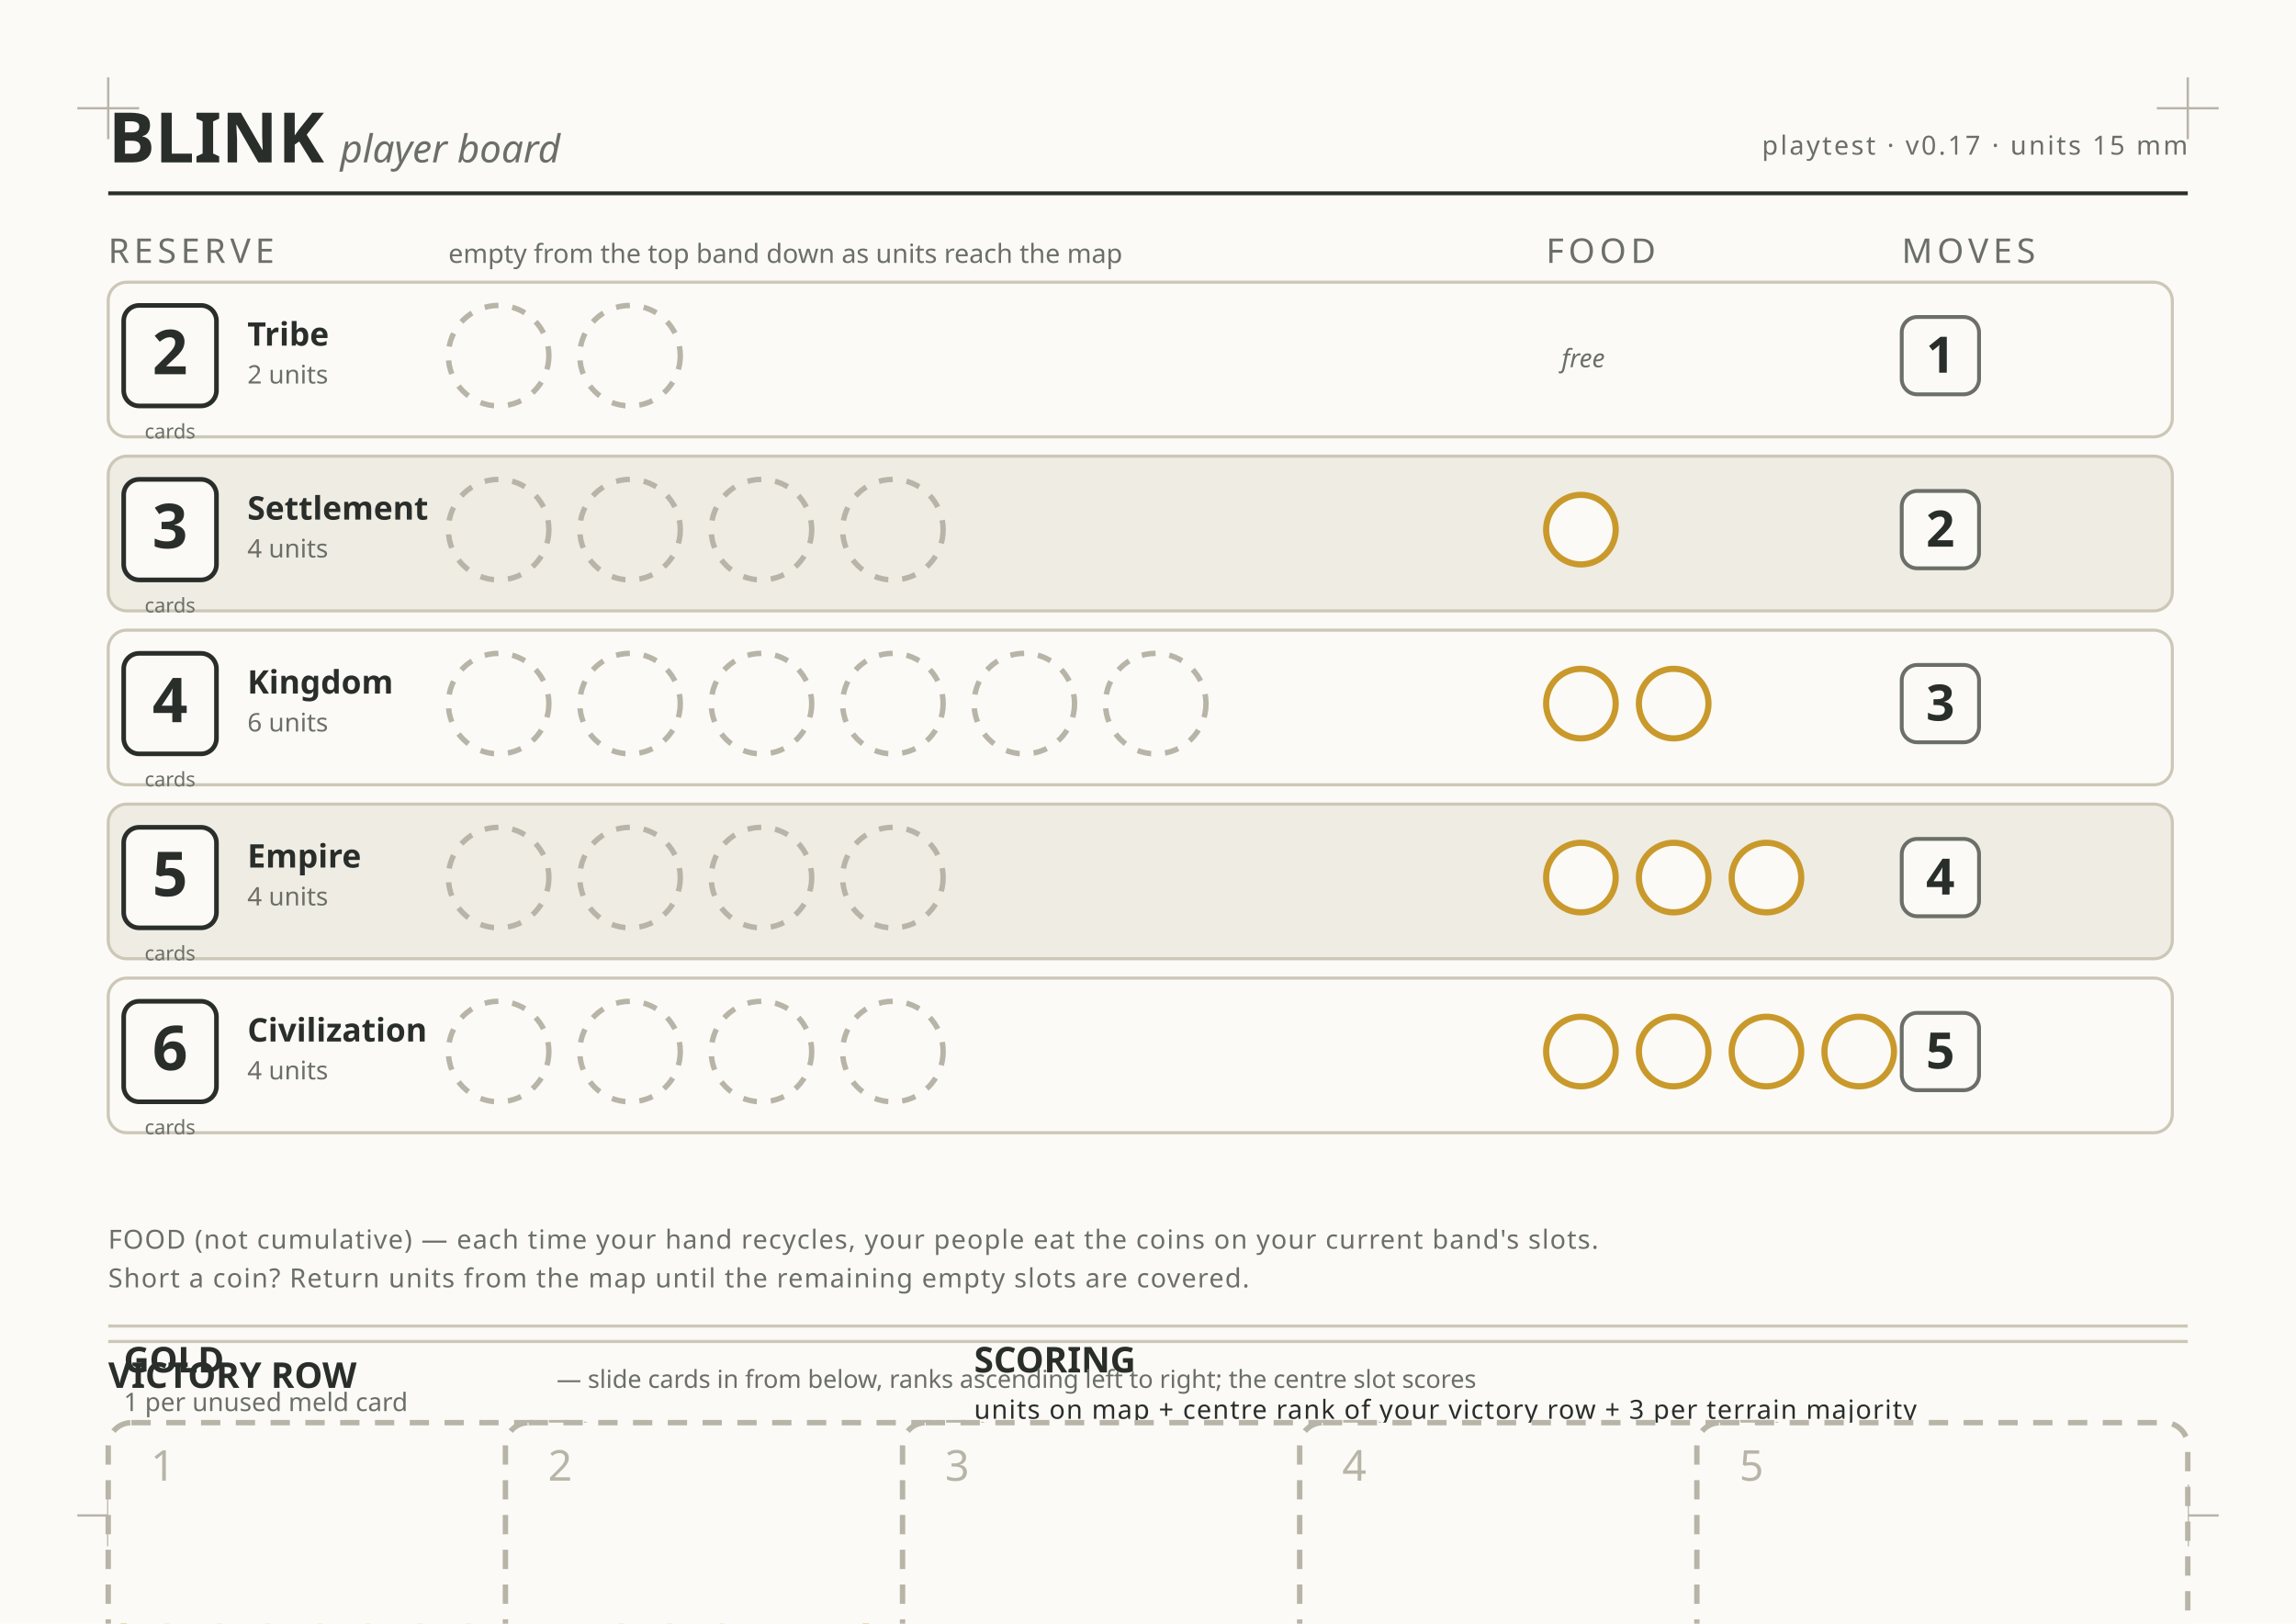
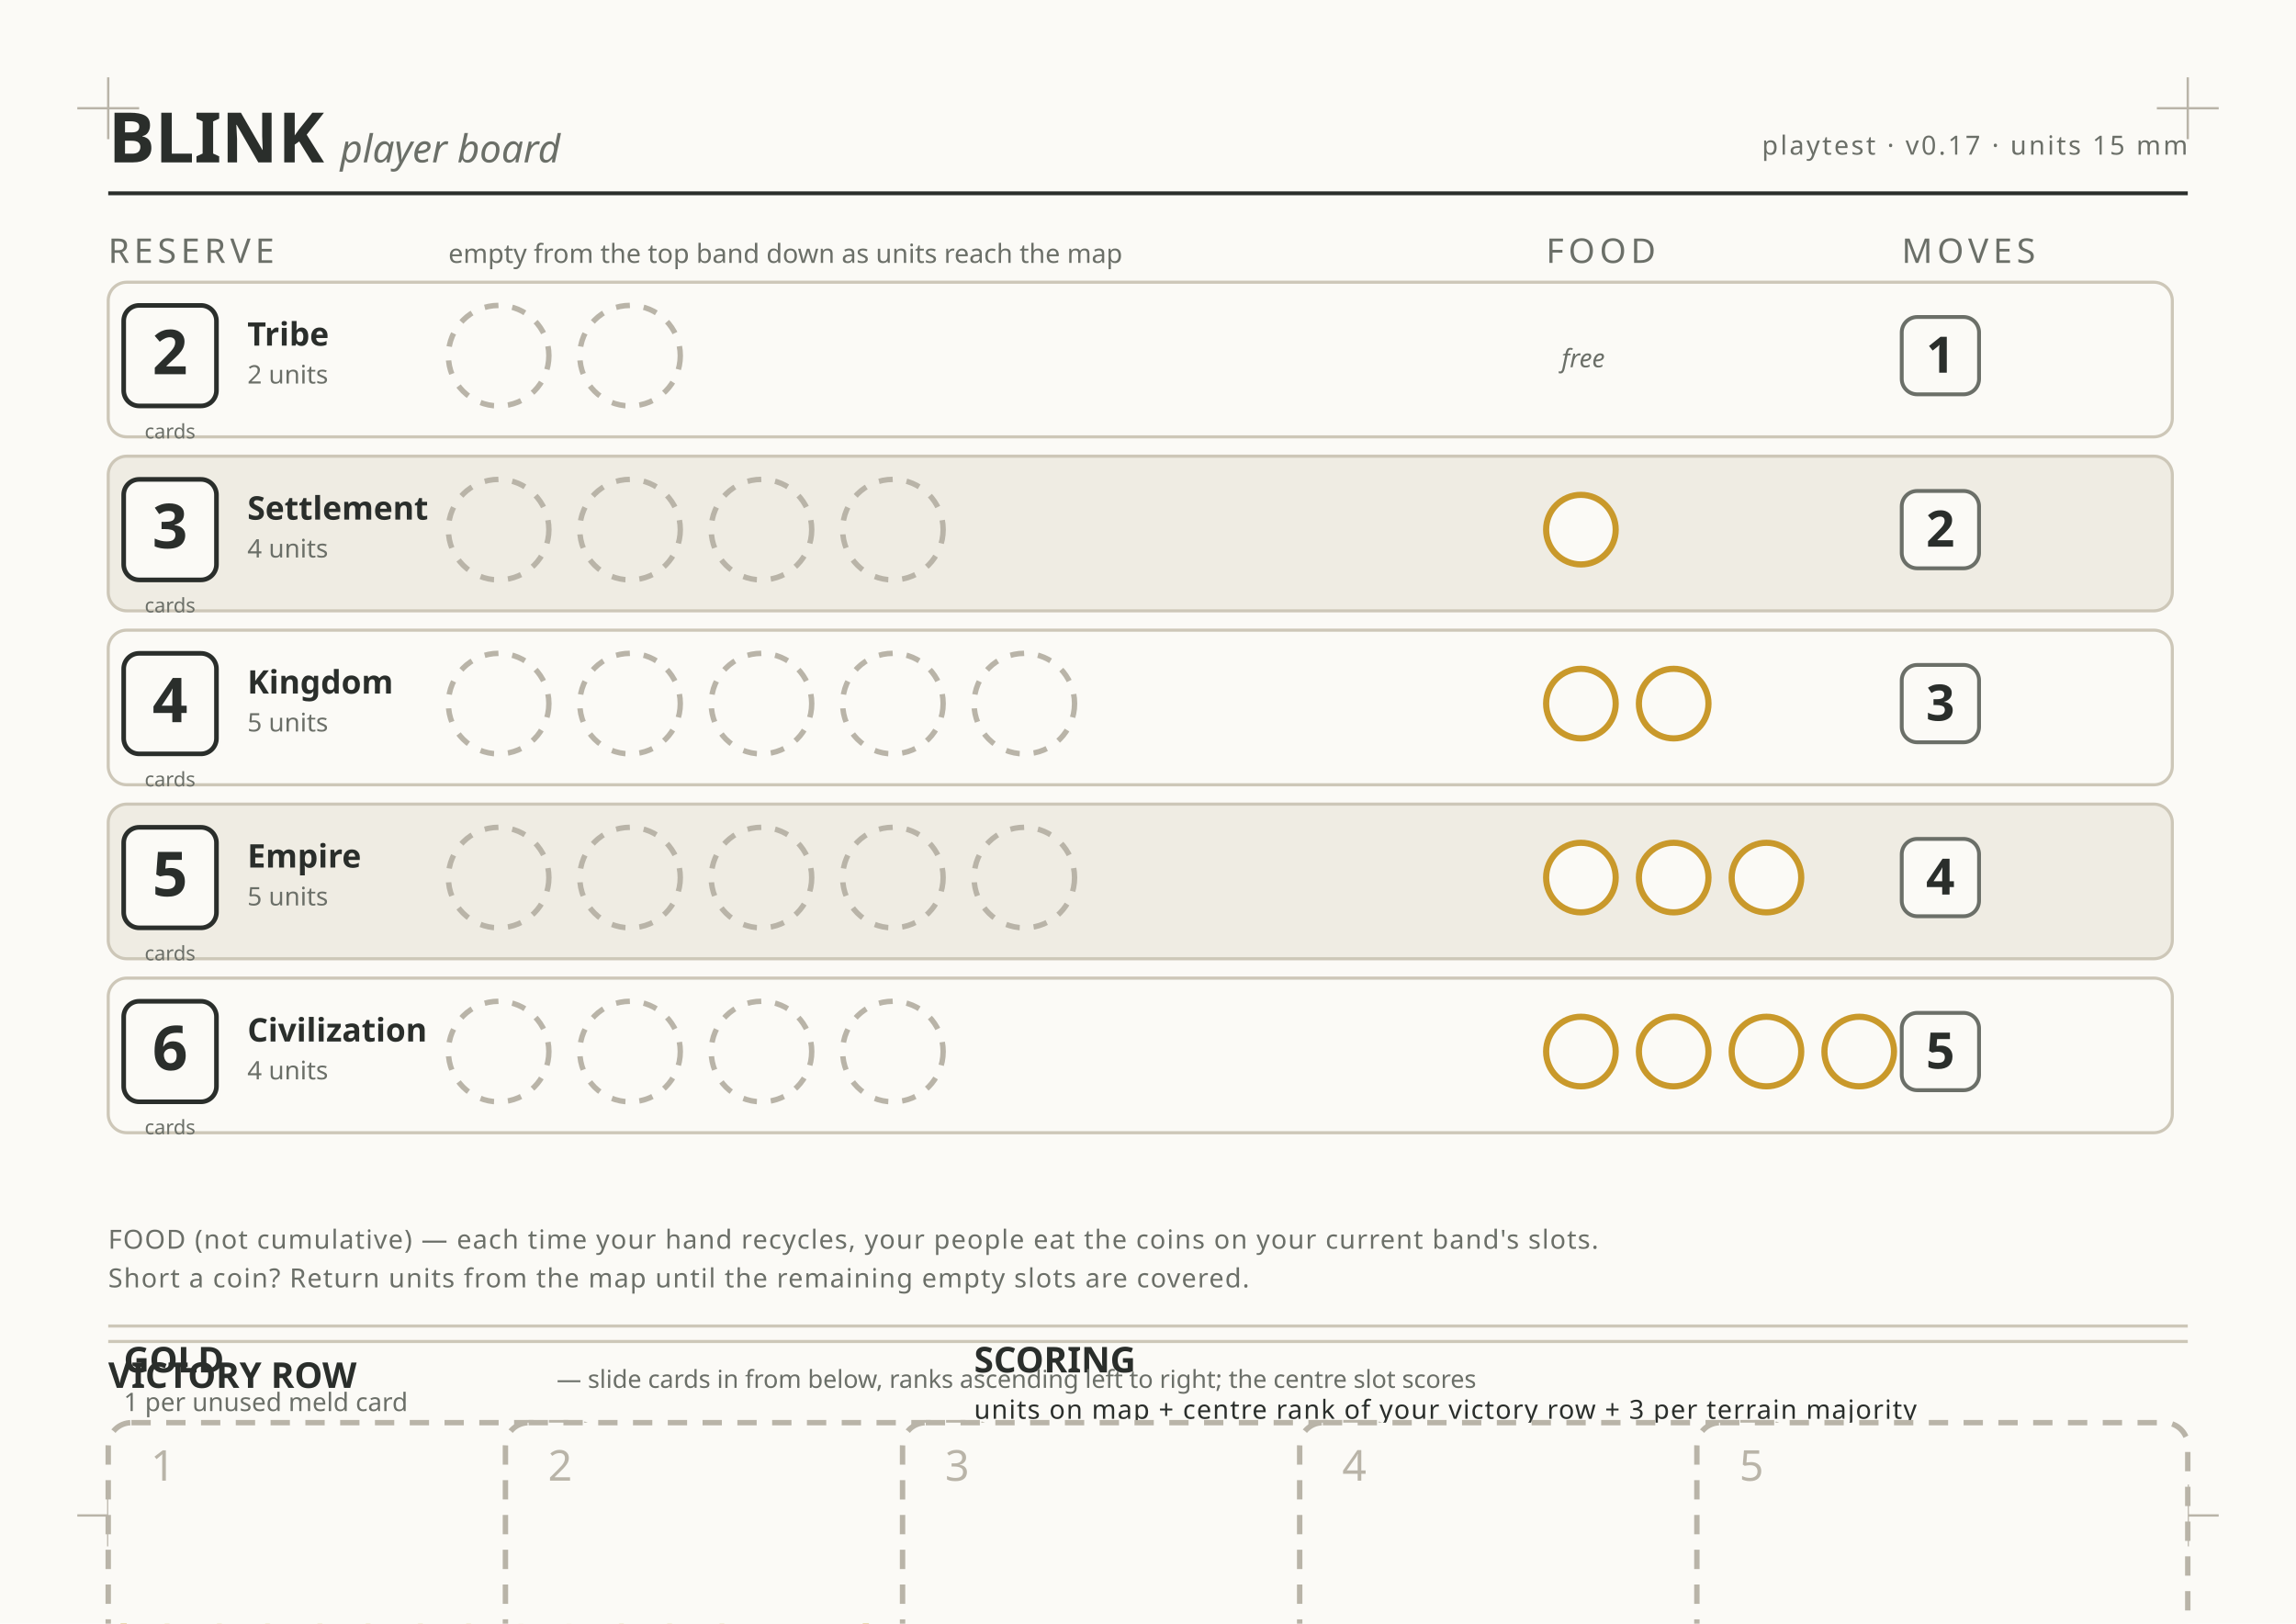
<svg xmlns="http://www.w3.org/2000/svg" width="297.0mm" height="210.0mm" viewBox="0 0 297.0 210.0">
  <rect width="297.0" height="210.0" fill="#FBFAF6" />
  <path d="M10.0 14.0 h8 M14.0 10.0 v8" stroke="#B9B4A8" stroke-width="0.3" />
  <path d="M279.0 14.0 h8 M283.0 10.0 v8" stroke="#B9B4A8" stroke-width="0.3" />
  <path d="M10.0 196.0 h8 M14.0 192.0 v8" stroke="#B9B4A8" stroke-width="0.3" />
  <path d="M279.0 196.0 h8 M283.0 192.0 v8" stroke="#B9B4A8" stroke-width="0.3" />
  <text x="14.00" y="21.00" font-family="IBM Plex Sans" font-size="9" fill="#2A2E2B" text-anchor="start" font-weight="600" letter-spacing="0" style="">BLINK</text>
  <text x="44.00" y="21.00" font-family="IBM Plex Sans" font-size="5" fill="#6B6F68" text-anchor="start" font-weight="400" letter-spacing="0" style="font-style:italic">player board</text>
  <text x="283.00" y="20.00" font-family="IBM Plex Mono" font-size="3.4" fill="#6B6F68" text-anchor="end" font-weight="400" letter-spacing="0.3" style="">playtest · v0.17 · units 15 mm</text>
  <line x1="14.0" y1="25.0" x2="283.0" y2="25.0" stroke="#2A2E2B" stroke-width="0.5" />
  <text x="14.00" y="34.00" font-family="IBM Plex Mono" font-size="4.4" fill="#6B6F68" text-anchor="start" font-weight="400" letter-spacing="0.6" style="">RESERVE</text>
  <text x="58.00" y="34.00" font-family="IBM Plex Mono" font-size="3.4" fill="#6B6F68" text-anchor="start" font-weight="400" letter-spacing="0" style="">empty from the top band down as units reach the map</text>
  <text x="200.00" y="34.00" font-family="IBM Plex Mono" font-size="4.4" fill="#6B6F68" text-anchor="start" font-weight="400" letter-spacing="0.6" style="">FOOD</text>
  <text x="246.00" y="34.00" font-family="IBM Plex Mono" font-size="4.4" fill="#6B6F68" text-anchor="start" font-weight="400" letter-spacing="0.6" style="">MOVES</text>
  <rect x="14.0" y="36.5" width="267.0" height="20.0" rx="2.4" fill="#FBFAF6" stroke="#CDC7B8" stroke-width="0.4" />
  <rect x="16.0" y="39.5" width="12" height="13.0" rx="2" fill="#FBFAF6" stroke="#2A2E2B" stroke-width="0.6" />
  <text x="22.00" y="48.40" font-family="IBM Plex Sans" font-size="8" fill="#2A2E2B" text-anchor="middle" font-weight="600" letter-spacing="0" style="">2</text>
  <text x="22.00" y="56.70" font-family="IBM Plex Mono" font-size="2.6" fill="#6B6F68" text-anchor="middle" font-weight="400" letter-spacing="0" style="">cards</text>
  <text x="32.00" y="44.70" font-family="IBM Plex Sans" font-size="4.2" fill="#2A2E2B" text-anchor="start" font-weight="600" letter-spacing="0" style="">Tribe</text>
  <text x="32.00" y="49.60" font-family="IBM Plex Mono" font-size="3.3" fill="#6B6F68" text-anchor="start" font-weight="400" letter-spacing="0" style="">2 units</text>
  <circle cx="64.50" cy="46.00" r="6.50" fill="none" stroke="#B9B4A8" stroke-width="0.7" stroke-dasharray="1.8 1.8" />
  <circle cx="81.50" cy="46.00" r="6.50" fill="none" stroke="#B9B4A8" stroke-width="0.7" stroke-dasharray="1.8 1.8" />
  <text x="202.00" y="47.50" font-family="IBM Plex Mono" font-size="3.3" fill="#6B6F68" text-anchor="start" font-weight="400" letter-spacing="0" style="font-style:italic">free</text>
  <rect x="246.0" y="41.0" width="10" height="10.0" rx="2" fill="#FBFAF6" stroke="#6B6F68" stroke-width="0.5" />
  <text x="251.00" y="48.20" font-family="IBM Plex Sans" font-size="6.5" fill="#2A2E2B" text-anchor="middle" font-weight="600" letter-spacing="0" style="">1</text>
  <rect x="14.0" y="59.0" width="267.0" height="20.0" rx="2.4" fill="#EFECE3" stroke="#CDC7B8" stroke-width="0.4" />
  <rect x="16.0" y="62.0" width="12" height="13.0" rx="2" fill="#FBFAF6" stroke="#2A2E2B" stroke-width="0.6" />
  <text x="22.00" y="70.90" font-family="IBM Plex Sans" font-size="8" fill="#2A2E2B" text-anchor="middle" font-weight="600" letter-spacing="0" style="">3</text>
  <text x="22.00" y="79.20" font-family="IBM Plex Mono" font-size="2.6" fill="#6B6F68" text-anchor="middle" font-weight="400" letter-spacing="0" style="">cards</text>
  <text x="32.00" y="67.20" font-family="IBM Plex Sans" font-size="4.2" fill="#2A2E2B" text-anchor="start" font-weight="600" letter-spacing="0" style="">Settlement</text>
  <text x="32.00" y="72.10" font-family="IBM Plex Mono" font-size="3.3" fill="#6B6F68" text-anchor="start" font-weight="400" letter-spacing="0" style="">4 units</text>
  <circle cx="64.50" cy="68.50" r="6.50" fill="none" stroke="#B9B4A8" stroke-width="0.7" stroke-dasharray="1.8 1.8" />
  <circle cx="81.50" cy="68.50" r="6.50" fill="none" stroke="#B9B4A8" stroke-width="0.7" stroke-dasharray="1.8 1.8" />
  <circle cx="98.50" cy="68.50" r="6.50" fill="none" stroke="#B9B4A8" stroke-width="0.7" stroke-dasharray="1.8 1.8" />
  <circle cx="115.50" cy="68.50" r="6.50" fill="none" stroke="#B9B4A8" stroke-width="0.7" stroke-dasharray="1.8 1.8" />
  <circle cx="204.50" cy="68.50" r="4.50" fill="#FBFAF6" stroke="#C9992B" stroke-width="0.8" />
  <rect x="246.0" y="63.5" width="10" height="10.0" rx="2" fill="#FBFAF6" stroke="#6B6F68" stroke-width="0.5" />
  <text x="251.00" y="70.70" font-family="IBM Plex Sans" font-size="6.5" fill="#2A2E2B" text-anchor="middle" font-weight="600" letter-spacing="0" style="">2</text>
  <rect x="14.0" y="81.5" width="267.0" height="20.0" rx="2.4" fill="#FBFAF6" stroke="#CDC7B8" stroke-width="0.4" />
  <rect x="16.0" y="84.5" width="12" height="13.0" rx="2" fill="#FBFAF6" stroke="#2A2E2B" stroke-width="0.6" />
  <text x="22.00" y="93.40" font-family="IBM Plex Sans" font-size="8" fill="#2A2E2B" text-anchor="middle" font-weight="600" letter-spacing="0" style="">4</text>
  <text x="22.00" y="101.70" font-family="IBM Plex Mono" font-size="2.6" fill="#6B6F68" text-anchor="middle" font-weight="400" letter-spacing="0" style="">cards</text>
  <text x="32.00" y="89.70" font-family="IBM Plex Sans" font-size="4.2" fill="#2A2E2B" text-anchor="start" font-weight="600" letter-spacing="0" style="">Kingdom</text>
-   <text x="32.00" y="94.60" font-family="IBM Plex Mono" font-size="3.3" fill="#6B6F68" text-anchor="start" font-weight="400" letter-spacing="0" style="">6 units</text>
+   <text x="32.00" y="94.60" font-family="IBM Plex Mono" font-size="3.3" fill="#6B6F68" text-anchor="start" font-weight="400" letter-spacing="0" style="">5 units</text>
  <circle cx="64.50" cy="91.00" r="6.50" fill="none" stroke="#B9B4A8" stroke-width="0.7" stroke-dasharray="1.8 1.8" />
  <circle cx="81.50" cy="91.00" r="6.50" fill="none" stroke="#B9B4A8" stroke-width="0.7" stroke-dasharray="1.8 1.8" />
  <circle cx="98.50" cy="91.00" r="6.50" fill="none" stroke="#B9B4A8" stroke-width="0.7" stroke-dasharray="1.8 1.8" />
  <circle cx="115.50" cy="91.00" r="6.50" fill="none" stroke="#B9B4A8" stroke-width="0.7" stroke-dasharray="1.8 1.8" />
  <circle cx="132.50" cy="91.00" r="6.50" fill="none" stroke="#B9B4A8" stroke-width="0.7" stroke-dasharray="1.8 1.8" />
-   <circle cx="149.50" cy="91.00" r="6.50" fill="none" stroke="#B9B4A8" stroke-width="0.7" stroke-dasharray="1.8 1.8" />
  <circle cx="204.50" cy="91.00" r="4.50" fill="#FBFAF6" stroke="#C9992B" stroke-width="0.8" />
  <circle cx="216.50" cy="91.00" r="4.50" fill="#FBFAF6" stroke="#C9992B" stroke-width="0.8" />
  <rect x="246.0" y="86.0" width="10" height="10.0" rx="2" fill="#FBFAF6" stroke="#6B6F68" stroke-width="0.5" />
  <text x="251.00" y="93.20" font-family="IBM Plex Sans" font-size="6.5" fill="#2A2E2B" text-anchor="middle" font-weight="600" letter-spacing="0" style="">3</text>
  <rect x="14.0" y="104.0" width="267.0" height="20.0" rx="2.4" fill="#EFECE3" stroke="#CDC7B8" stroke-width="0.4" />
  <rect x="16.0" y="107.0" width="12" height="13.0" rx="2" fill="#FBFAF6" stroke="#2A2E2B" stroke-width="0.6" />
  <text x="22.00" y="115.90" font-family="IBM Plex Sans" font-size="8" fill="#2A2E2B" text-anchor="middle" font-weight="600" letter-spacing="0" style="">5</text>
  <text x="22.00" y="124.20" font-family="IBM Plex Mono" font-size="2.6" fill="#6B6F68" text-anchor="middle" font-weight="400" letter-spacing="0" style="">cards</text>
  <text x="32.00" y="112.20" font-family="IBM Plex Sans" font-size="4.2" fill="#2A2E2B" text-anchor="start" font-weight="600" letter-spacing="0" style="">Empire</text>
-   <text x="32.00" y="117.10" font-family="IBM Plex Mono" font-size="3.3" fill="#6B6F68" text-anchor="start" font-weight="400" letter-spacing="0" style="">4 units</text>
+   <text x="32.00" y="117.10" font-family="IBM Plex Mono" font-size="3.3" fill="#6B6F68" text-anchor="start" font-weight="400" letter-spacing="0" style="">5 units</text>
  <circle cx="64.50" cy="113.50" r="6.50" fill="none" stroke="#B9B4A8" stroke-width="0.7" stroke-dasharray="1.8 1.8" />
  <circle cx="81.50" cy="113.50" r="6.50" fill="none" stroke="#B9B4A8" stroke-width="0.7" stroke-dasharray="1.8 1.8" />
  <circle cx="98.50" cy="113.50" r="6.50" fill="none" stroke="#B9B4A8" stroke-width="0.7" stroke-dasharray="1.8 1.8" />
  <circle cx="115.50" cy="113.50" r="6.50" fill="none" stroke="#B9B4A8" stroke-width="0.7" stroke-dasharray="1.8 1.8" />
+   <circle cx="132.50" cy="113.50" r="6.50" fill="none" stroke="#B9B4A8" stroke-width="0.7" stroke-dasharray="1.8 1.8" />
  <circle cx="204.50" cy="113.50" r="4.50" fill="#FBFAF6" stroke="#C9992B" stroke-width="0.8" />
  <circle cx="216.50" cy="113.50" r="4.50" fill="#FBFAF6" stroke="#C9992B" stroke-width="0.8" />
  <circle cx="228.50" cy="113.50" r="4.50" fill="#FBFAF6" stroke="#C9992B" stroke-width="0.8" />
  <rect x="246.0" y="108.5" width="10" height="10.0" rx="2" fill="#FBFAF6" stroke="#6B6F68" stroke-width="0.5" />
  <text x="251.00" y="115.70" font-family="IBM Plex Sans" font-size="6.5" fill="#2A2E2B" text-anchor="middle" font-weight="600" letter-spacing="0" style="">4</text>
  <rect x="14.0" y="126.5" width="267.0" height="20.0" rx="2.4" fill="#FBFAF6" stroke="#CDC7B8" stroke-width="0.4" />
  <rect x="16.0" y="129.5" width="12" height="13.0" rx="2" fill="#FBFAF6" stroke="#2A2E2B" stroke-width="0.6" />
  <text x="22.00" y="138.40" font-family="IBM Plex Sans" font-size="8" fill="#2A2E2B" text-anchor="middle" font-weight="600" letter-spacing="0" style="">6</text>
  <text x="22.00" y="146.70" font-family="IBM Plex Mono" font-size="2.6" fill="#6B6F68" text-anchor="middle" font-weight="400" letter-spacing="0" style="">cards</text>
  <text x="32.00" y="134.70" font-family="IBM Plex Sans" font-size="4.2" fill="#2A2E2B" text-anchor="start" font-weight="600" letter-spacing="0" style="">Civilization</text>
  <text x="32.00" y="139.60" font-family="IBM Plex Mono" font-size="3.3" fill="#6B6F68" text-anchor="start" font-weight="400" letter-spacing="0" style="">4 units</text>
  <circle cx="64.50" cy="136.00" r="6.50" fill="none" stroke="#B9B4A8" stroke-width="0.7" stroke-dasharray="1.8 1.8" />
  <circle cx="81.50" cy="136.00" r="6.50" fill="none" stroke="#B9B4A8" stroke-width="0.7" stroke-dasharray="1.8 1.8" />
  <circle cx="98.50" cy="136.00" r="6.50" fill="none" stroke="#B9B4A8" stroke-width="0.7" stroke-dasharray="1.8 1.8" />
  <circle cx="115.50" cy="136.00" r="6.50" fill="none" stroke="#B9B4A8" stroke-width="0.7" stroke-dasharray="1.8 1.8" />
  <circle cx="204.50" cy="136.00" r="4.50" fill="#FBFAF6" stroke="#C9992B" stroke-width="0.8" />
  <circle cx="216.50" cy="136.00" r="4.50" fill="#FBFAF6" stroke="#C9992B" stroke-width="0.8" />
  <circle cx="228.50" cy="136.00" r="4.50" fill="#FBFAF6" stroke="#C9992B" stroke-width="0.8" />
  <circle cx="240.50" cy="136.00" r="4.50" fill="#FBFAF6" stroke="#C9992B" stroke-width="0.8" />
  <rect x="246.0" y="131.0" width="10" height="10.0" rx="2" fill="#FBFAF6" stroke="#6B6F68" stroke-width="0.5" />
  <text x="251.00" y="138.20" font-family="IBM Plex Sans" font-size="6.5" fill="#2A2E2B" text-anchor="middle" font-weight="600" letter-spacing="0" style="">5</text>
  <text x="14.00" y="161.50" font-family="IBM Plex Mono" font-size="3.4" fill="#6B6F68" text-anchor="start" font-weight="400" letter-spacing="0.15" style="">FOOD (not cumulative) — each time your hand recycles, your people eat the coins on your current band's slots.</text>
  <text x="14.00" y="166.50" font-family="IBM Plex Mono" font-size="3.4" fill="#6B6F68" text-anchor="start" font-weight="400" letter-spacing="0.15" style="">Short a coin? Return units from the map until the remaining empty slots are covered.</text>
  <line x1="14.0" y1="171.5" x2="283.0" y2="171.5" stroke="#CDC7B8" stroke-width="0.4" />
  <text x="16.00" y="177.50" font-family="IBM Plex Sans" font-size="4.6" fill="#2A2E2B" text-anchor="start" font-weight="600" letter-spacing="0" style="">GOLD</text>
  <text x="16.00" y="182.50" font-family="IBM Plex Mono" font-size="3.3" fill="#6B6F68" text-anchor="start" font-weight="400" letter-spacing="0" style="">1 per unused meld card</text>
  <rect x="16.0" y="186.5" width="96" height="30" rx="3" fill="#FBFAF6" stroke="#C9992B" stroke-width="0.8" />
  <circle cx="25.00" cy="195.50" r="4.2" fill="none" stroke="#EBD9A6" stroke-width="0.5" />
  <circle cx="38.00" cy="195.50" r="4.2" fill="none" stroke="#EBD9A6" stroke-width="0.5" />
  <circle cx="51.00" cy="195.50" r="4.2" fill="none" stroke="#EBD9A6" stroke-width="0.5" />
  <circle cx="64.00" cy="195.50" r="4.2" fill="none" stroke="#EBD9A6" stroke-width="0.5" />
  <circle cx="77.00" cy="195.50" r="4.2" fill="none" stroke="#EBD9A6" stroke-width="0.5" />
  <circle cx="90.00" cy="195.50" r="4.2" fill="none" stroke="#EBD9A6" stroke-width="0.5" />
  <circle cx="25.00" cy="207.50" r="4.2" fill="none" stroke="#EBD9A6" stroke-width="0.5" />
  <circle cx="38.00" cy="207.50" r="4.2" fill="none" stroke="#EBD9A6" stroke-width="0.5" />
  <circle cx="51.00" cy="207.50" r="4.2" fill="none" stroke="#EBD9A6" stroke-width="0.5" />
  <circle cx="64.00" cy="207.50" r="4.2" fill="none" stroke="#EBD9A6" stroke-width="0.5" />
  <circle cx="77.00" cy="207.50" r="4.2" fill="none" stroke="#EBD9A6" stroke-width="0.5" />
  <circle cx="90.00" cy="207.50" r="4.2" fill="none" stroke="#EBD9A6" stroke-width="0.5" />
  <text x="126.00" y="177.50" font-family="IBM Plex Sans" font-size="4.6" fill="#2A2E2B" text-anchor="start" font-weight="600" letter-spacing="0" style="">SCORING</text>
  <text x="126.00" y="183.50" font-family="IBM Plex Mono" font-size="3.4" fill="#2A2E2B" text-anchor="start" font-weight="400" letter-spacing="0.15" style="">units on map  +  centre rank of your victory row  +  3 per terrain majority</text>
  <text x="126.00" y="189.00" font-family="IBM Plex Mono" font-size="3.2" fill="#6B6F68" text-anchor="start" font-weight="400" letter-spacing="0" style="">gold breaks ties · fewer than 3 cards in the row score 1 each</text>
  <text x="14.00" y="179.50" font-family="IBM Plex Sans" font-size="4.6" fill="#2A2E2B" text-anchor="start" font-weight="600" letter-spacing="0" style="">VICTORY ROW</text>
  <text x="72.00" y="179.50" font-family="IBM Plex Mono" font-size="3.2" fill="#6B6F68" text-anchor="start" font-weight="400" letter-spacing="0" style="">— slide cards in from below, ranks ascending left to right; the centre slot scores</text>
  <clipPath id="sheet">
    <rect x="0" y="0" width="297.0" height="210.0" />
  </clipPath>
  <g clip-path="url(#sheet)">
    <rect x="14.00" y="184.0" width="63.5" height="88.9" rx="3" fill="#FBFAF6" stroke="#B9B4A8" stroke-width="0.7" stroke-dasharray="2.5 2" />
    <text x="19.50" y="191.50" font-family="IBM Plex Sans" font-size="5.5" fill="#B9B4A8" text-anchor="start" font-weight="400" letter-spacing="0" style="">1</text>
    <rect x="65.38" y="184.0" width="63.5" height="88.9" rx="3" fill="#FBFAF6" stroke="#B9B4A8" stroke-width="0.7" stroke-dasharray="2.5 2" />
    <text x="70.88" y="191.50" font-family="IBM Plex Sans" font-size="5.5" fill="#B9B4A8" text-anchor="start" font-weight="400" letter-spacing="0" style="">2</text>
    <rect x="116.75" y="184.0" width="63.5" height="88.9" rx="3" fill="#FBFAF6" stroke="#B9B4A8" stroke-width="0.7" stroke-dasharray="2.5 2" />
    <text x="122.25" y="191.50" font-family="IBM Plex Sans" font-size="5.5" fill="#B9B4A8" text-anchor="start" font-weight="400" letter-spacing="0" style="">3</text>
    <rect x="168.12" y="184.0" width="63.5" height="88.9" rx="3" fill="#FBFAF6" stroke="#B9B4A8" stroke-width="0.7" stroke-dasharray="2.5 2" />
    <text x="173.62" y="191.50" font-family="IBM Plex Sans" font-size="5.5" fill="#B9B4A8" text-anchor="start" font-weight="400" letter-spacing="0" style="">4</text>
    <rect x="219.50" y="184.0" width="63.5" height="88.9" rx="3" fill="#FBFAF6" stroke="#B9B4A8" stroke-width="0.7" stroke-dasharray="2.5 2" />
    <text x="225.00" y="191.50" font-family="IBM Plex Sans" font-size="5.5" fill="#B9B4A8" text-anchor="start" font-weight="400" letter-spacing="0" style="">5</text>
  </g>
  <line x1="14.0" y1="173.5" x2="283.0" y2="173.5" stroke="#CDC7B8" stroke-width="0.4" />
</svg>
